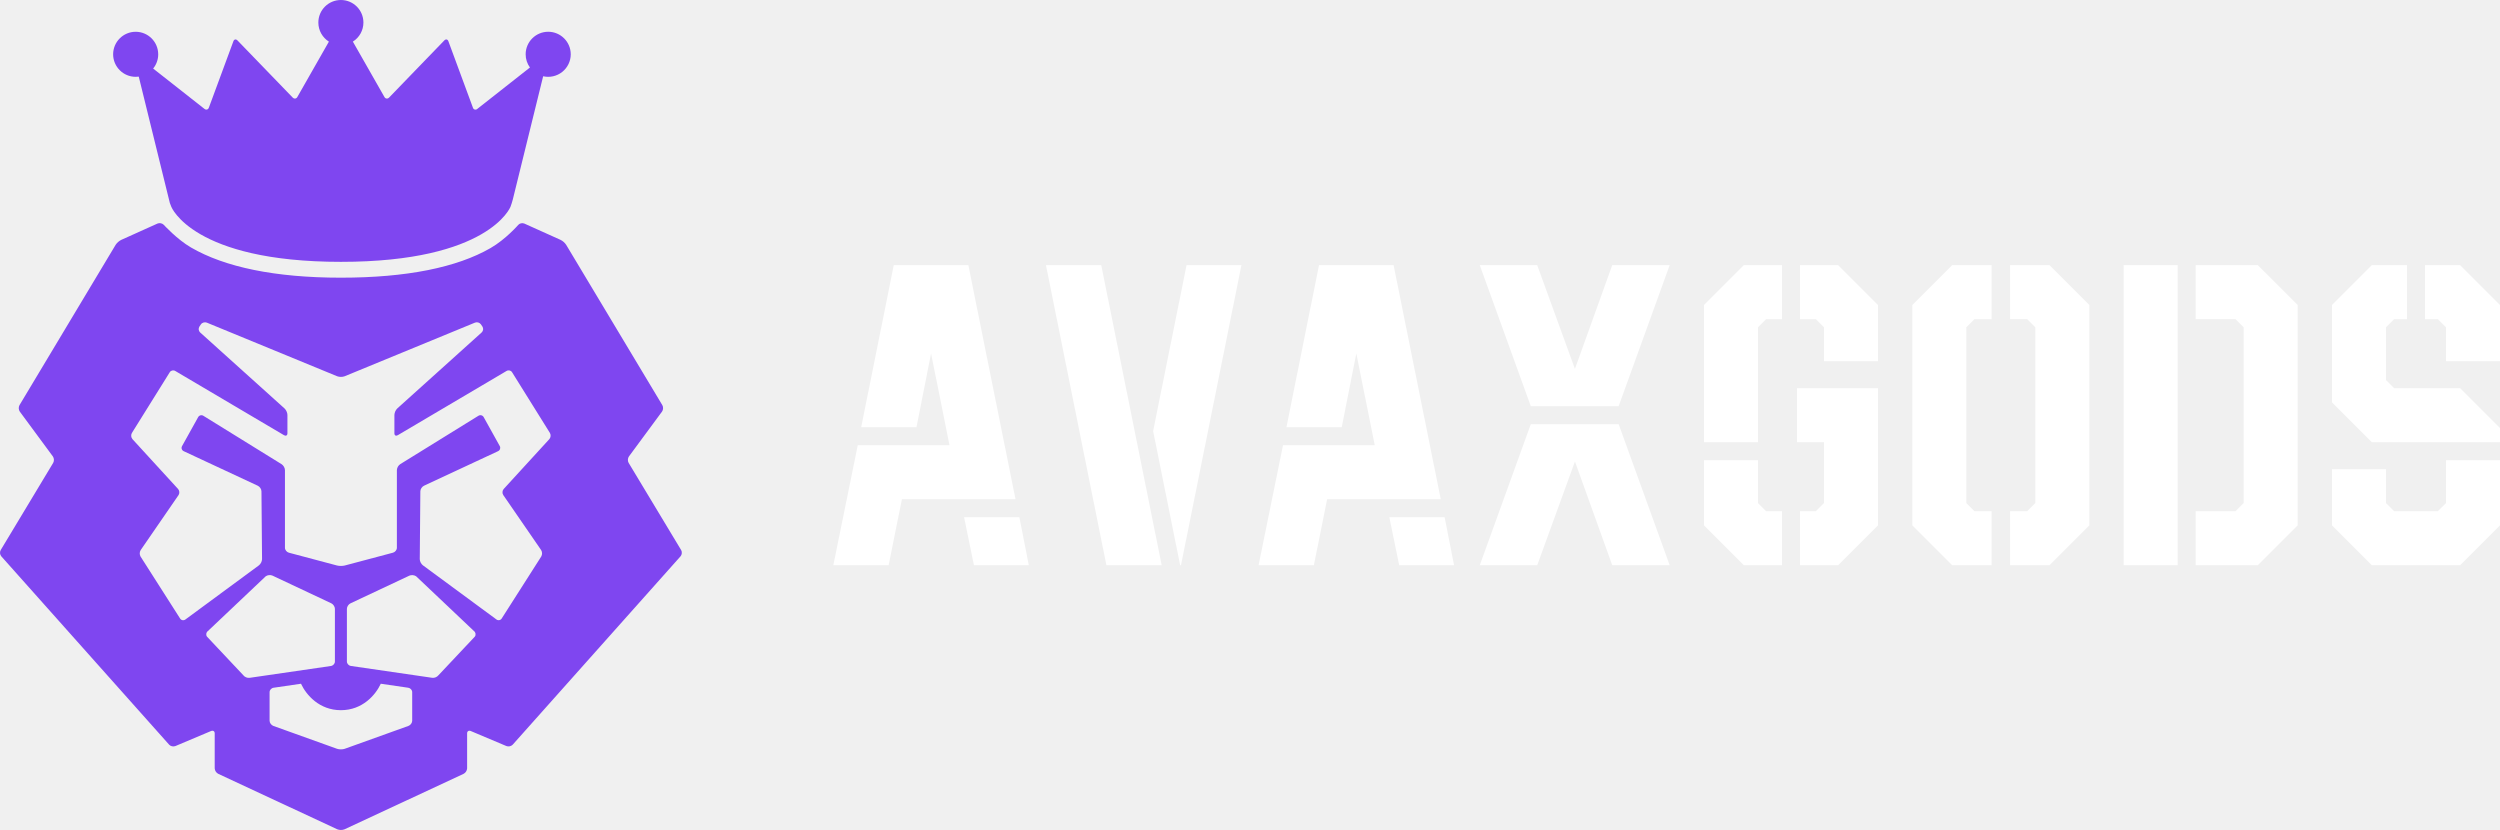
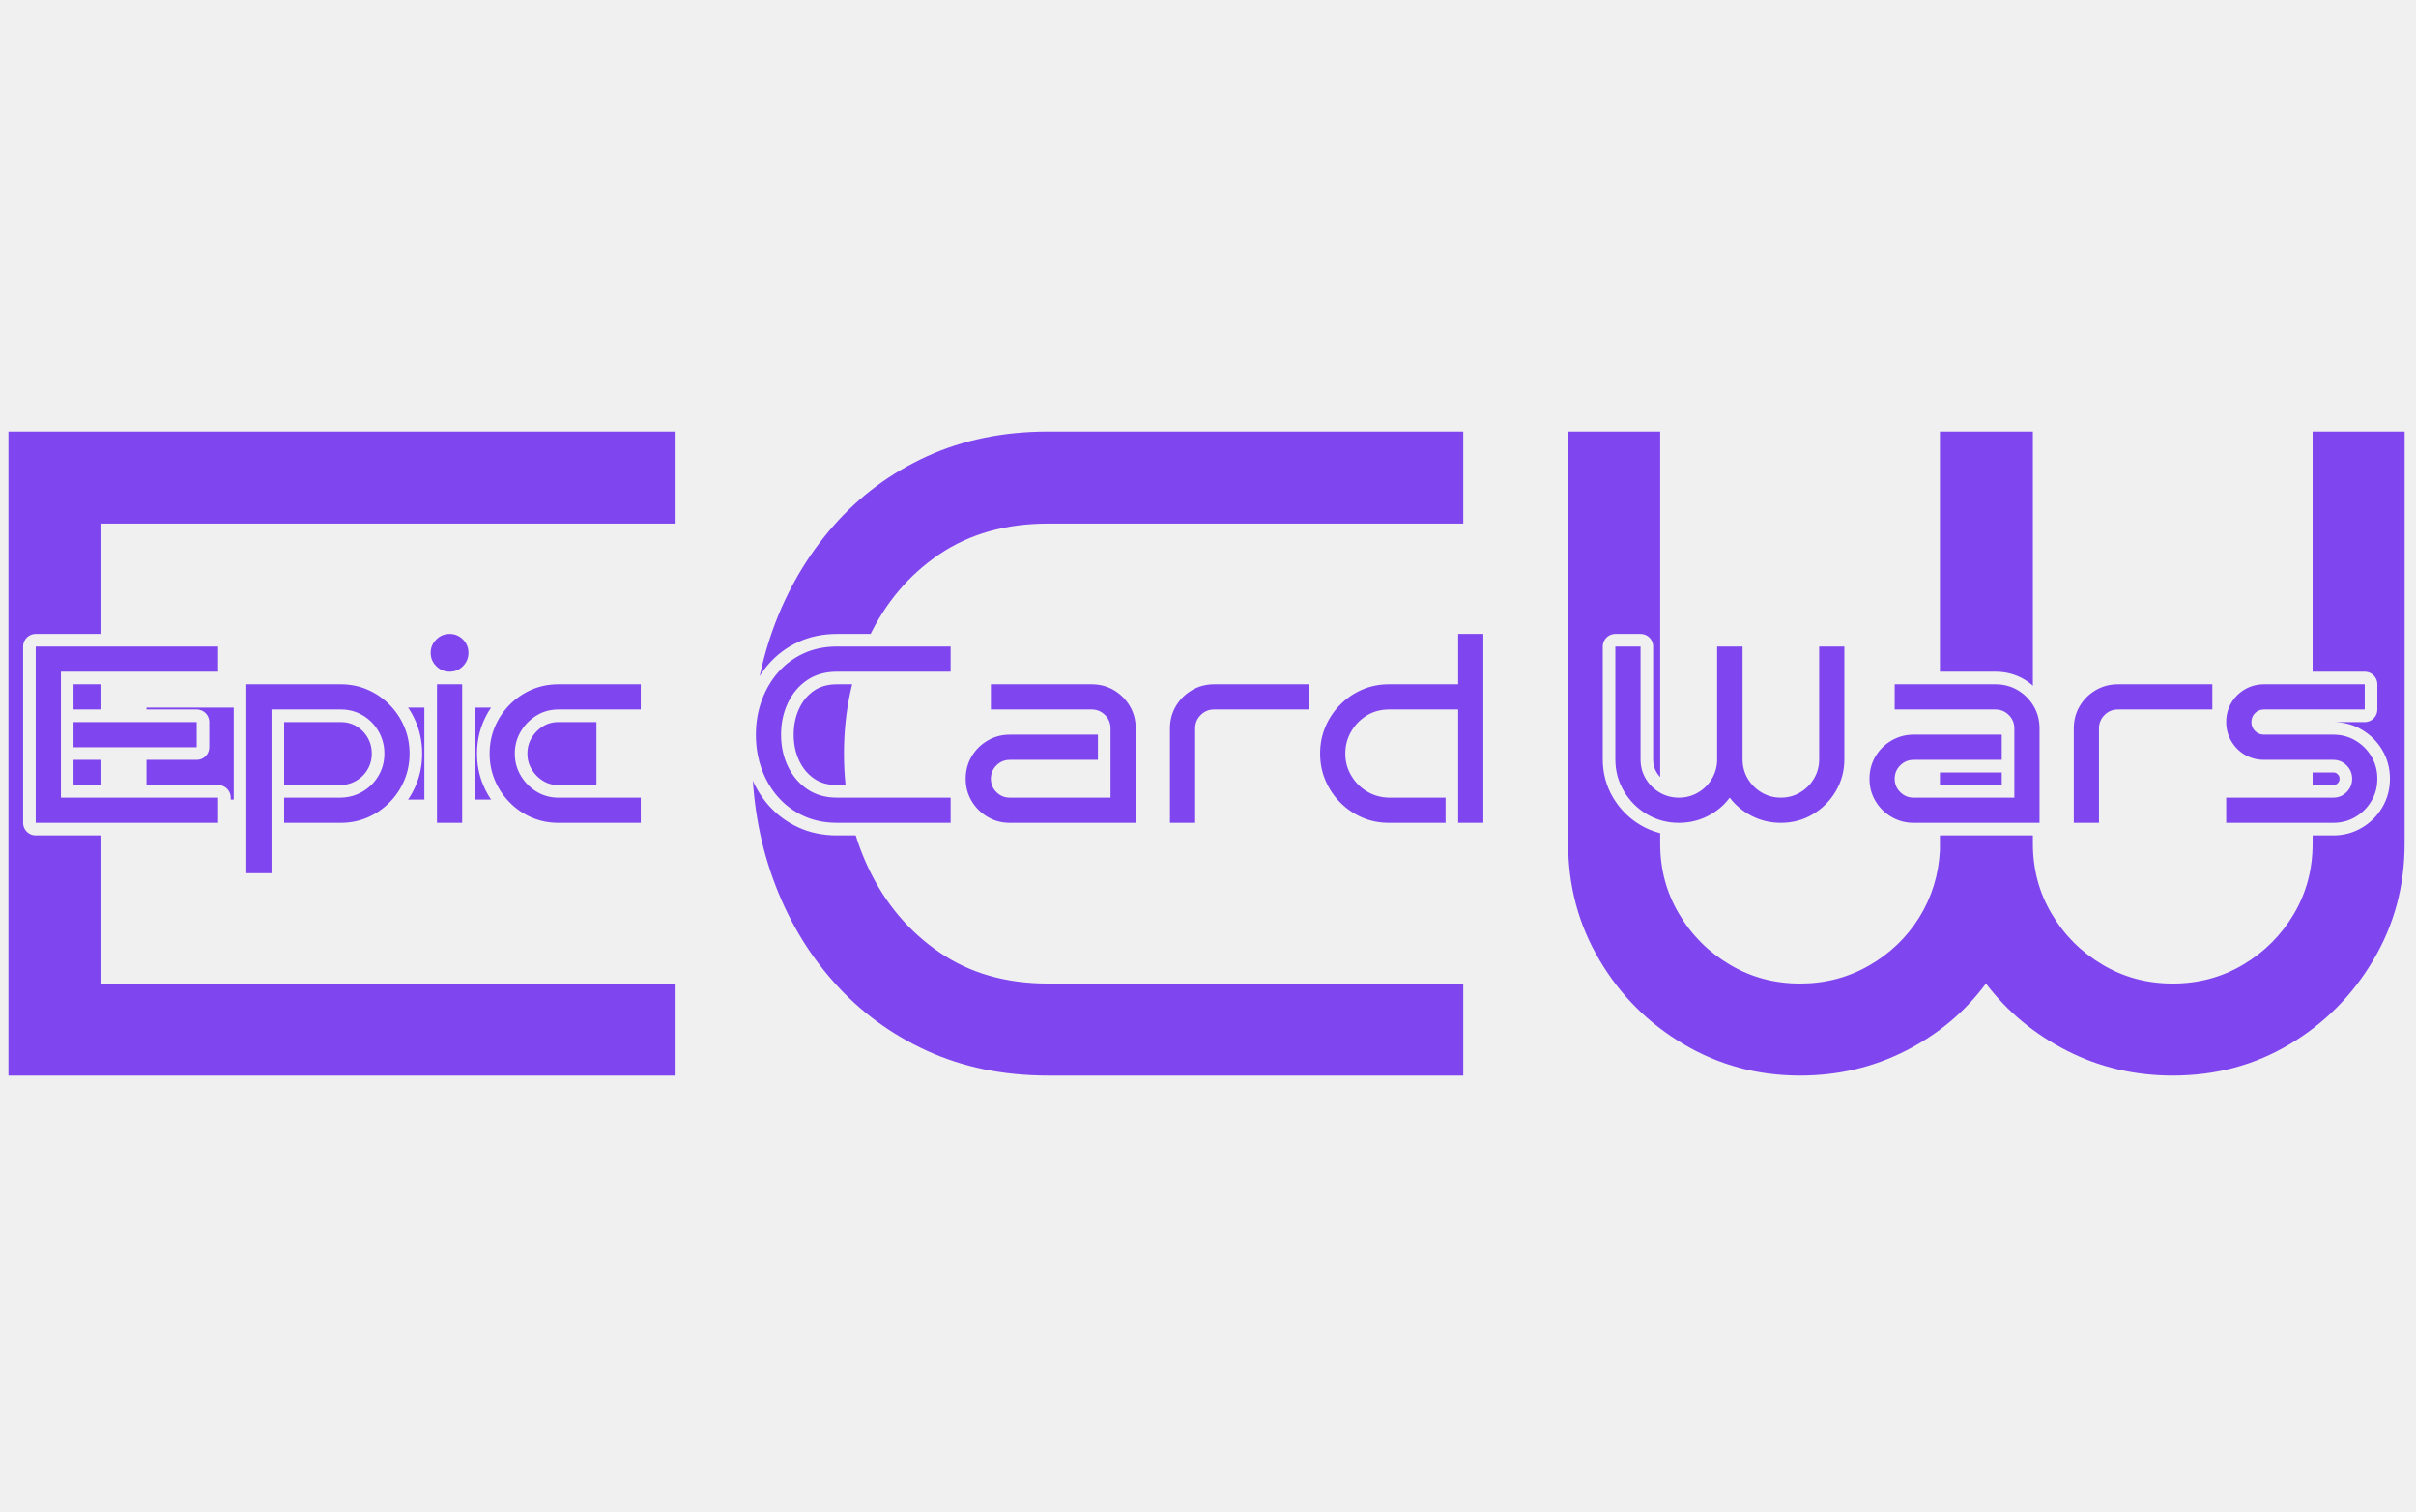
- <svg xmlns="http://www.w3.org/2000/svg" width="330" height="109.557">
-   <path d="M17.911 10.141c.137 0 .272-.01.404-.027l3.974 16.154.13.524.194.504S25.44 34.564 45 34.564s22.385-7.268 22.385-7.268a10.18 10.18 0 0 0 .305-.963l4.006-16.266a2.98 2.98 0 0 0 3.643-2.899 2.98 2.98 0 0 0-2.975-2.976 2.98 2.98 0 0 0-2.978 2.976 2.97 2.97 0 0 0 .565 1.743l-6.939 5.457a.35.35 0 0 1-.587-.154l-3.24-8.776c-.097-.261-.337-.309-.536-.103l-7.29 7.543c-.199.204-.475.172-.614-.073l-4.167-7.311a2.97 2.97 0 0 0 1.393-2.52C47.971 1.331 46.64 0 44.998 0s-2.976 1.332-2.976 2.975c0 1.062.556 1.992 1.392 2.52l-4.165 7.311c-.139.245-.415.277-.613.073l-7.29-7.543c-.198-.205-.438-.157-.536.103l-3.241 8.776c-.096.262-.359.332-.586.154l-6.767-5.321a2.96 2.96 0 0 0 .668-1.878 2.98 2.98 0 0 0-2.975-2.976 2.98 2.98 0 0 0-2.976 2.976 2.98 2.98 0 0 0 2.979 2.971zm72.002 62.471l-6.934-11.515c-.145-.24-.127-.625.043-.85l4.364-5.916c.17-.228.188-.61.043-.85L74.735 32.318a1.91 1.91 0 0 0-.743-.656l-4.769-2.147c-.265-.121-.632-.043-.816.173 0 0-1.636 1.895-3.667 3.064-4.423 2.547-11.066 3.902-19.741 3.902-8.656 0-15.316-1.385-19.794-3.99-1.846-1.074-3.588-2.989-3.588-2.989a.77.77 0 0 0-.828-.166l-4.782 2.154a1.94 1.94 0 0 0-.744.656L2.572 53.482a.83.83 0 0 0 .042.85l4.365 5.916a.83.83 0 0 1 .042.85L.089 72.613a.74.74 0 0 0 .08.819l22.157 24.865c.188.214.562.293.829.182l4.7-1.982c.267-.113.486.022.486.3v4.629a.88.88 0 0 0 .477.726l15.705 7.315a1.31 1.31 0 0 0 .955 0l15.705-7.315a.88.88 0 0 0 .477-.726v-4.629c0-.279.22-.413.487-.3l4.699 1.982a.79.79 0 0 0 .831-.182l22.155-24.865c.188-.21.224-.581.081-.821zM32.118 89.131l-4.801-5.101a.53.53 0 0 1 .122-.728l7.639-7.233c.231-.171.635-.209.897-.084l7.756 3.651c.263.125.477.452.477.731v6.961c0 .279-.237.539-.527.582l-10.739 1.564c-.29.042-.661-.11-.826-.342zm22.293 6.005c0 .277-.223.587-.497.685l-8.417 3.023c-.274.096-.722.096-.997 0l-8.418-3.023c-.273-.098-.497-.408-.497-.685v-3.772c0-.282.237-.54.527-.582l3.62-.529c.698 1.497 2.429 3.492 5.267 3.492s4.568-1.994 5.266-3.492l3.621.529c.287.041.524.3.524.582v3.772zm8.272-11.108l-4.801 5.101a.94.94 0 0 1-.824.341l-10.74-1.564c-.289-.043-.527-.303-.527-.582v-6.961c0-.279.214-.605.479-.726l7.766-3.651c.261-.123.663-.081.896.086l7.631 7.226c.23.175.285.502.121.73zm9.829-26.063l-6.023 6.58c-.192.209-.219.57-.058.802l4.997 7.259a.84.84 0 0 1 .016.853l-5.22 8.184a.48.48 0 0 1-.696.125l-9.702-7.144c-.231-.171-.42-.536-.417-.812l.078-8.971c.001-.277.22-.603.482-.726l9.774-4.559c.262-.121.364-.423.23-.668l-2.131-3.834a.49.49 0 0 0-.694-.169l-10.317 6.383a1.03 1.03 0 0 0-.443.781v10.264c0 .277-.233.567-.513.641l-6.362 1.692c-.282.076-.743.076-1.025 0l-6.361-1.692c-.282-.075-.513-.365-.513-.641v-10.26c0-.277-.201-.63-.445-.781l-10.317-6.383a.49.49 0 0 0-.694.169l-2.131 3.834c-.137.245-.033.548.23.668l9.773 4.559c.263.123.48.449.482.726l.078 8.971a1.14 1.14 0 0 1-.416.812l-9.703 7.145c-.231.169-.544.113-.695-.125l-5.222-8.184a.84.84 0 0 1 .016-.853l4.998-7.259a.68.68 0 0 0-.058-.802l-6.023-6.58a.72.72 0 0 1-.078-.816l5.001-8.021c.149-.239.474-.314.723-.166l14.355 8.477c.249.146.452.038.452-.239v-2.439c0-.278-.173-.661-.385-.853l-11.137-10.03a.61.61 0 0 1-.098-.771l.204-.3c.159-.234.509-.333.778-.224l17.212 7.081a1.49 1.49 0 0 0 .976 0l17.21-7.083a.67.67 0 0 1 .776.224l.205.3a.61.61 0 0 1-.098.771l-11.137 10.03a1.32 1.32 0 0 0-.385.853v2.439c0 .278.204.385.452.239l14.355-8.477c.249-.148.575-.073.722.166l5.001 8.021a.72.72 0 0 1-.079.815z" fill="#7f46f0" />
-   <path d="M110 74.609l3.225-15.844h12.109l-2.433-12.109-1.924 9.733h-7.299l4.3-21.389h9.846l6.224 30.895h-14.995l-1.754 8.714H110zm18.56 0l-1.301-6.337h7.299l1.245 6.337h-7.243zm17.485 0L138.066 35h7.299l7.978 39.609h-7.299zm9.733 0l-3.565-17.711L156.626 35h7.243l-7.978 39.609h-.113zm10.355 0l3.225-15.844h12.109l-2.433-12.109-1.924 9.733h-7.299L174.11 35h9.846l6.224 30.895h-14.995l-1.754 8.714h-7.299zm18.56 0l-1.301-6.337h7.299l1.245 6.337h-7.243zm17.371-20.993L195.329 35h7.582l4.979 13.693L212.814 35h7.582l-6.734 18.616h-11.6zm-6.734 20.993l6.734-18.616h11.6l6.734 18.616h-7.582l-4.923-13.693-4.979 13.693h-7.582zm42.269 0v-7.13h2.094l1.075-1.075v-8.035h-3.565v-7.13h10.694v18.107l-5.262 5.262h-5.036zm-7.413 0l-5.262-5.262v-8.601h7.13v5.658l1.075 1.075h2.094v7.13h-5.036zm-5.262-16.24V40.262L230.185 35h5.036v7.13h-2.094l-1.075 1.075v15.165h-7.13zm15.844-10.694v-4.47l-1.075-1.075h-2.094V35h5.036l5.262 5.262v7.413h-7.13zm24.558 26.934v-7.13h2.263l1.075-1.075v-23.2l-1.075-1.075h-2.263V35h5.206l5.262 5.262v29.084l-5.262 5.262h-5.206zm-7.639 0l-5.262-5.262V40.262L257.685 35h5.206v7.13h-2.263l-1.075 1.075v23.2l1.075 1.075h2.263v7.13h-5.206zm32.14 0v-7.13h5.262l1.075-1.075v-23.2l-1.075-1.075h-5.262V35h8.205l5.262 5.262v29.084l-5.262 5.262h-8.205zm-9.506 0V35h7.13v39.609h-7.13zm32.762-16.24l-5.262-5.262V40.262L313.081 35h4.64v7.13h-1.698l-1.075 1.075v6.96l1.075 1.075h8.714L330 56.502v1.867h-16.919zm0 16.24l-5.262-5.262v-7.413h7.13v4.47l1.075 1.075h5.772l1.075-1.075v-5.658H330v8.601l-5.262 5.262h-11.656zm9.789-26.934v-4.47l-1.075-1.075h-1.698V35h4.64L330 40.262v7.413h-7.13z" fill="#fff" />
+ <svg xmlns="http://www.w3.org/2000/svg" version="1.1" width="2000" height="1252" viewBox="0 0 2000 1252">
+   <g transform="matrix(1,0,0,1,-1.212121,-2.019355)">
+     <svg viewBox="0 0 396 248" data-background-color="#111111" preserveAspectRatio="xMidYMid meet" height="1252" width="2000">
+       <g id="tight-bounds" transform="matrix(1,0,0,1,0.24,0.4)">
+         <svg viewBox="0 0 395.52 247.2" height="247.2" width="395.52">
+           <g>
+             <svg />
+           </g>
+           <g>
+             <svg viewBox="0 0 395.52 247.2" height="247.2" width="395.52">
+               <mask id="390188aa-922f-484b-ba8c-f270fa3e7560">
+                 <rect width="395.52" height="247.2" fill="white" />
+                 <g transform="matrix(1,0,0,1,0,101.5004)" id="clone">
+                   <svg viewBox="0 0 395.52 44.199" height="44.199" width="395.52">
+                     <g>
+                       <svg viewBox="0 0 395.52 44.199" height="44.199" width="395.52">
+                         <g>
+                           <svg viewBox="0 0 395.52 44.199" height="44.199" width="395.52">
+                             <g>
+                               <svg viewBox="0 0 395.52 44.199" height="44.199" width="395.52">
+                                 <g id="SvgjsG2417">
+                                   <svg viewBox="0 0 395.52 44.199" height="44.199" width="395.52" id="SvgjsSvg2416">
+                                     <g>
+                                       <svg viewBox="0 0 395.52 44.199" height="44.199" width="395.52">
+                                         <g transform="matrix(1,0,0,1,0,0)">
+                                           <svg width="395.52" viewBox="1.2 -40.5 470.77 53.5" height="44.199" data-palette-color="#7f46f0">
+                                             <path d="M40.4-5L40.4 0 4.2 0 4.2-35 40.4-35 40.4-30 9.2-30 9.2-5 40.4-5ZM36.15-20L36.15-15 11.7-15 11.7-20 36.15-20ZM78.4-13.75L78.4-13.75Q78.4-10.9 77.35-8.43 76.3-5.95 74.42-4.05 72.55-2.15 70.07-1.07 67.6 0 64.75 0L64.75 0 53.5 0 53.5-5 64.75-5Q67.15-5.05 69.12-6.23 71.1-7.4 72.25-9.38 73.4-11.35 73.4-13.75L73.4-13.75Q73.4-16.15 72.25-18.15 71.1-20.15 69.12-21.33 67.15-22.5 64.75-22.5L64.75-22.5 51-22.5 51 10 46 10 46-27.5 64.75-27.5Q67.6-27.5 70.07-26.43 72.55-25.35 74.42-23.45 76.3-21.55 77.35-19.07 78.4-16.6 78.4-13.75ZM90.09-33.75L90.09-33.75Q90.09-32.2 89-31.1 87.9-30 86.34-30L86.34-30Q84.8-30 83.7-31.1 82.59-32.2 82.59-33.75L82.59-33.75Q82.59-35.3 83.7-36.4 84.8-37.5 86.34-37.5L86.34-37.5Q87.9-37.5 89-36.4 90.09-35.3 90.09-33.75ZM88.84-27.5L88.84 0 83.84 0 83.84-27.5 88.84-27.5ZM124.29-5L124.29 0 107.94 0Q105.09 0 102.62-1.07 100.14-2.15 98.27-4.05 96.39-5.95 95.34-8.43 94.29-10.9 94.29-13.75L94.29-13.75Q94.29-16.6 95.34-19.07 96.39-21.55 98.27-23.45 100.14-25.35 102.62-26.43 105.09-27.5 107.94-27.5L107.94-27.5 124.29-27.5 124.29-22.5 107.94-22.5Q105.54-22.5 103.59-21.3 101.64-20.1 100.47-18.13 99.29-16.15 99.29-13.75L99.29-13.75Q99.29-11.35 100.47-9.38 101.64-7.4 103.59-6.2 105.54-5 107.94-5L107.94-5 124.29-5ZM185.79-5L185.79 0 163.24 0Q159.59 0 156.64-1.35 153.69-2.7 151.56-5.1 149.44-7.5 148.29-10.68 147.14-13.85 147.14-17.5L147.14-17.5Q147.14-21.1 148.29-24.28 149.44-27.45 151.56-29.88 153.69-32.3 156.64-33.65 159.59-35 163.24-35L163.24-35 185.79-35 185.79-30 163.24-30Q159.79-30 157.31-28.33 154.84-26.65 153.49-23.8 152.14-20.95 152.14-17.5L152.14-17.5Q152.14-14.05 153.49-11.23 154.84-8.4 157.31-6.7 159.79-5 163.24-5L163.24-5 185.79-5ZM222.53-18.75L222.53 0 197.53 0Q195.13 0 193.13-1.18 191.13-2.35 189.96-4.33 188.78-6.3 188.78-8.75L188.78-8.75Q188.78-11.2 189.96-13.18 191.13-15.15 193.13-16.32 195.13-17.5 197.53-17.5L197.53-17.5 215.03-17.5 215.03-12.5 197.53-12.5Q195.98-12.5 194.88-11.4 193.78-10.3 193.78-8.75L193.78-8.75Q193.78-7.2 194.88-6.1 195.98-5 197.53-5L197.53-5 217.53-5 217.53-18.75Q217.53-20.3 216.44-21.4 215.33-22.5 213.78-22.5L213.78-22.5 193.78-22.5 193.78-27.5 213.78-27.5Q216.23-27.5 218.21-26.33 220.19-25.15 221.36-23.18 222.53-21.2 222.53-18.75L222.53-18.75ZM256.83-27.5L256.83-22.5 238.08-22.5Q236.53-22.5 235.43-21.4 234.33-20.3 234.33-18.75L234.33-18.75 234.33 0 229.33 0 229.33-18.75Q229.33-21.2 230.51-23.18 231.68-25.15 233.68-26.33 235.68-27.5 238.08-27.5L238.08-27.5 256.83-27.5ZM291.53-37.5L291.53 0 286.53 0 286.53-22.5 272.78-22.5Q270.38-22.5 268.43-21.33 266.48-20.15 265.31-18.15 264.13-16.15 264.13-13.75L264.13-13.75Q264.13-11.35 265.31-9.38 266.48-7.4 268.43-6.23 270.38-5.05 272.78-5L272.78-5 284.03-5 284.03 0 272.78 0Q269.93 0 267.46-1.07 264.98-2.15 263.11-4.05 261.23-5.95 260.18-8.43 259.13-10.9 259.13-13.75L259.13-13.75Q259.13-16.6 260.18-19.07 261.23-21.55 263.11-23.45 264.98-25.35 267.46-26.43 269.93-27.5 272.78-27.5L272.78-27.5 286.53-27.5 286.53-37.5 291.53-37.5ZM363.18-35L363.18-12.6Q363.18-9.15 361.48-6.28 359.78-3.4 356.93-1.7 354.08 0 350.58 0L350.58 0Q347.48 0 344.83-1.35 342.18-2.7 340.43-5L340.43-5Q338.73-2.7 336.08-1.35 333.43 0 330.33 0L330.33 0Q326.88 0 324-1.7 321.13-3.4 319.43-6.28 317.73-9.15 317.73-12.6L317.73-12.6 317.73-35 322.73-35 322.73-12.6Q322.73-10.5 323.75-8.78 324.78-7.05 326.5-6.03 328.23-5 330.33-5L330.33-5Q332.38-5 334.08-5.98 335.78-6.95 336.8-8.6 337.83-10.25 337.93-12.25L337.93-12.25 337.93-35 342.98-35 342.98-12.6Q342.98-10.5 344-8.78 345.03-7.05 346.75-6.03 348.48-5 350.58-5L350.58-5Q352.68-5 354.4-6.03 356.13-7.05 357.15-8.78 358.18-10.5 358.18-12.6L358.18-12.6 358.18-35 363.18-35ZM401.92-18.75L401.92 0 376.92 0Q374.52 0 372.52-1.18 370.52-2.35 369.35-4.33 368.17-6.3 368.17-8.75L368.17-8.75Q368.17-11.2 369.35-13.18 370.52-15.15 372.52-16.32 374.52-17.5 376.92-17.5L376.92-17.5 394.42-17.5 394.42-12.5 376.92-12.5Q375.37-12.5 374.27-11.4 373.17-10.3 373.17-8.75L373.17-8.75Q373.17-7.2 374.27-6.1 375.37-5 376.92-5L376.92-5 396.92-5 396.92-18.75Q396.92-20.3 395.82-21.4 394.72-22.5 393.17-22.5L393.17-22.5 373.17-22.5 373.17-27.5 393.17-27.5Q395.62-27.5 397.6-26.33 399.57-25.15 400.75-23.18 401.92-21.2 401.92-18.75L401.92-18.75ZM436.22-27.5L436.22-22.5 417.47-22.5Q415.92-22.5 414.82-21.4 413.72-20.3 413.72-18.75L413.72-18.75 413.72 0 408.72 0 408.72-18.75Q408.72-21.2 409.9-23.18 411.07-25.15 413.07-26.33 415.07-27.5 417.47-27.5L417.47-27.5 436.22-27.5ZM468.97-8.75L468.97-8.75Q468.97-6.3 467.79-4.33 466.62-2.35 464.64-1.18 462.67 0 460.22 0L460.22 0 438.97 0 438.97-5 460.22-5Q461.77-5 462.87-6.1 463.97-7.2 463.97-8.75L463.97-8.75Q463.97-10.3 462.87-11.4 461.77-12.5 460.22-12.5L460.22-12.5 446.47-12.5Q444.42-12.5 442.69-13.5 440.97-14.5 439.97-16.23 438.97-17.95 438.97-20L438.97-20Q438.97-22.1 439.97-23.8 440.97-25.5 442.69-26.5 444.42-27.5 446.47-27.5L446.47-27.5 466.47-27.5 466.47-22.5 446.47-22.5Q445.42-22.5 444.69-21.78 443.97-21.05 443.97-20L443.97-20Q443.97-18.95 444.69-18.23 445.42-17.5 446.47-17.5L446.47-17.5 460.22-17.5Q462.67-17.5 464.64-16.32 466.62-15.15 467.79-13.18 468.97-11.2 468.97-8.75Z" opacity="1" transform="matrix(1,0,0,1,0,0)" fill="black" class="wordmark-text-0" id="SvgjsPath2415" stroke-width="5" stroke="black" stroke-linejoin="round" />
+                                           </svg>
+                                         </g>
+                                       </svg>
+                                     </g>
+                                   </svg>
+                                 </g>
+                               </svg>
+                             </g>
+                             <g />
+                           </svg>
+                         </g>
+                       </svg>
+                     </g>
+                   </svg>
+                 </g>
+               </mask>
+               <g mask="url(#390188aa-922f-484b-ba8c-f270fa3e7560)">
+                 <g>
+                   <path d="M110.546 161.322v15.089h-109.244v-105.622h109.244v15.089h-94.155v75.444zM97.72 116.056v15.088h-73.785v-15.088zM239.858 161.322v15.089h-68.051c-7.343 0-13.982-1.358-19.917-4.074-5.935-2.716-11.035-6.488-15.301-11.316-4.285-4.828-7.585-10.442-9.898-16.84-2.314-6.378-3.47-13.238-3.47-20.581v0c0-7.243 1.157-14.063 3.47-20.461 2.314-6.378 5.613-12.011 9.898-16.899 4.265-4.869 9.365-8.661 15.301-11.377 5.935-2.716 12.574-4.074 19.917-4.074v0h68.051v15.089h-68.051c-6.941 0-12.896 1.68-17.865 5.039-4.989 3.38-8.842 7.937-11.558 13.671-2.716 5.734-4.074 12.071-4.074 19.012v0c0 6.941 1.358 13.248 4.074 18.922 2.716 5.694 6.569 10.25 11.558 13.67 4.969 3.42 10.924 5.13 17.865 5.13v0zM394.218 70.789v67.598c0 6.941-1.71 13.298-5.13 19.073-3.42 5.794-7.997 10.401-13.731 13.821-5.734 3.42-12.121 5.13-19.163 5.13v0c-6.237 0-12.021-1.358-17.352-4.074-5.331-2.716-9.758-6.388-13.279-11.015v0c-3.42 4.627-7.796 8.299-13.127 11.015-5.331 2.716-11.116 4.074-17.352 4.074v0c-6.941 0-13.298-1.71-19.073-5.13-5.794-3.42-10.401-8.027-13.821-13.821-3.42-5.774-5.13-12.132-5.13-19.073v0-67.598h15.088v67.598c0 4.225 1.036 8.068 3.109 11.528 2.052 3.481 4.818 6.247 8.299 8.299 3.46 2.072 7.303 3.108 11.528 3.108v0c4.124 0 7.897-0.986 11.316-2.957 3.42-1.952 6.166-4.587 8.239-7.907 2.052-3.32 3.179-6.991 3.38-11.015v0-68.654h15.24v67.598c0 4.225 1.036 8.068 3.108 11.528 2.052 3.481 4.818 6.247 8.299 8.299 3.46 2.072 7.303 3.108 11.528 3.108v0c4.225 0 8.078-1.036 11.558-3.108 3.46-2.052 6.227-4.818 8.299-8.299 2.052-3.46 3.078-7.303 3.078-11.528v0-67.598z" fill="#7f46f0" fill-rule="nonzero" stroke="none" stroke-width="1" stroke-linecap="butt" stroke-linejoin="miter" stroke-miterlimit="10" stroke-dasharray="" stroke-dashoffset="0" font-family="none" font-weight="none" font-size="none" text-anchor="none" style="mix-blend-mode: normal" data-fill-palette-color="tertiary" />
+                 </g>
+               </g>
+               <g transform="matrix(1,0,0,1,0,101.5004)">
+                 <svg viewBox="0 0 395.52 44.199" height="44.199" width="395.52">
+                   <g>
+                     <svg viewBox="0 0 395.52 44.199" height="44.199" width="395.52">
+                       <g>
+                         <svg viewBox="0 0 395.52 44.199" height="44.199" width="395.52">
+                           <g>
+                             <svg viewBox="0 0 395.52 44.199" height="44.199" width="395.52">
+                               <g id="textblocktransform">
+                                 <svg viewBox="0 0 395.52 44.199" height="44.199" width="395.52" id="textblock">
+                                   <g>
+                                     <svg viewBox="0 0 395.52 44.199" height="44.199" width="395.52">
+                                       <g transform="matrix(1,0,0,1,0,0)">
+                                         <svg width="395.52" viewBox="1.2 -40.5 470.77 53.5" height="44.199" data-palette-color="#7f46f0">
+                                           <path d="M40.4-5L40.4 0 4.2 0 4.2-35 40.4-35 40.4-30 9.2-30 9.2-5 40.4-5ZM36.15-20L36.15-15 11.7-15 11.7-20 36.15-20ZM78.4-13.75L78.4-13.75Q78.4-10.9 77.35-8.43 76.3-5.95 74.42-4.05 72.55-2.15 70.07-1.07 67.6 0 64.75 0L64.75 0 53.5 0 53.5-5 64.75-5Q67.15-5.05 69.12-6.23 71.1-7.4 72.25-9.38 73.4-11.35 73.4-13.75L73.4-13.75Q73.4-16.15 72.25-18.15 71.1-20.15 69.12-21.33 67.15-22.5 64.75-22.5L64.75-22.5 51-22.5 51 10 46 10 46-27.5 64.75-27.5Q67.6-27.5 70.07-26.43 72.55-25.35 74.42-23.45 76.3-21.55 77.35-19.07 78.4-16.6 78.4-13.75ZM90.09-33.75L90.09-33.75Q90.09-32.2 89-31.1 87.9-30 86.34-30L86.34-30Q84.8-30 83.7-31.1 82.59-32.2 82.59-33.75L82.59-33.75Q82.59-35.3 83.7-36.4 84.8-37.5 86.34-37.5L86.34-37.5Q87.9-37.5 89-36.4 90.09-35.3 90.09-33.75ZM88.84-27.5L88.84 0 83.84 0 83.84-27.5 88.84-27.5ZM124.29-5L124.29 0 107.94 0Q105.09 0 102.62-1.07 100.14-2.15 98.27-4.05 96.39-5.95 95.34-8.43 94.29-10.9 94.29-13.75L94.29-13.75Q94.29-16.6 95.34-19.07 96.39-21.55 98.27-23.45 100.14-25.35 102.62-26.43 105.09-27.5 107.94-27.5L107.94-27.5 124.29-27.5 124.29-22.5 107.94-22.5Q105.54-22.5 103.59-21.3 101.64-20.1 100.47-18.13 99.29-16.15 99.29-13.75L99.29-13.75Q99.29-11.35 100.47-9.38 101.64-7.4 103.59-6.2 105.54-5 107.94-5L107.94-5 124.29-5ZM185.79-5L185.79 0 163.24 0Q159.59 0 156.64-1.35 153.69-2.7 151.56-5.1 149.44-7.5 148.29-10.68 147.14-13.85 147.14-17.5L147.14-17.5Q147.14-21.1 148.29-24.28 149.44-27.45 151.56-29.88 153.69-32.3 156.64-33.65 159.59-35 163.24-35L163.24-35 185.79-35 185.79-30 163.24-30Q159.79-30 157.31-28.33 154.84-26.65 153.49-23.8 152.14-20.95 152.14-17.5L152.14-17.5Q152.14-14.05 153.49-11.23 154.84-8.4 157.31-6.7 159.79-5 163.24-5L163.24-5 185.79-5ZM222.53-18.75L222.53 0 197.53 0Q195.13 0 193.13-1.18 191.13-2.35 189.96-4.33 188.78-6.3 188.78-8.75L188.78-8.75Q188.78-11.2 189.96-13.18 191.13-15.15 193.13-16.32 195.13-17.5 197.53-17.5L197.53-17.5 215.03-17.5 215.03-12.5 197.53-12.5Q195.98-12.5 194.88-11.4 193.78-10.3 193.78-8.75L193.78-8.75Q193.78-7.2 194.88-6.1 195.98-5 197.53-5L197.53-5 217.53-5 217.53-18.75Q217.53-20.3 216.44-21.4 215.33-22.5 213.78-22.5L213.78-22.5 193.78-22.5 193.78-27.5 213.78-27.5Q216.23-27.5 218.21-26.33 220.19-25.15 221.36-23.18 222.53-21.2 222.53-18.75L222.53-18.75ZM256.83-27.5L256.83-22.5 238.08-22.5Q236.53-22.5 235.43-21.4 234.33-20.3 234.33-18.75L234.33-18.75 234.33 0 229.33 0 229.33-18.75Q229.33-21.2 230.51-23.18 231.68-25.15 233.68-26.33 235.68-27.5 238.08-27.5L238.08-27.5 256.83-27.5ZM291.53-37.5L291.53 0 286.53 0 286.53-22.5 272.78-22.5Q270.38-22.5 268.43-21.33 266.48-20.15 265.31-18.15 264.13-16.15 264.13-13.75L264.13-13.75Q264.13-11.35 265.31-9.38 266.48-7.4 268.43-6.23 270.38-5.05 272.78-5L272.78-5 284.03-5 284.03 0 272.78 0Q269.93 0 267.46-1.07 264.98-2.15 263.11-4.05 261.23-5.95 260.18-8.43 259.13-10.9 259.13-13.75L259.13-13.75Q259.13-16.6 260.18-19.07 261.23-21.55 263.11-23.45 264.98-25.35 267.46-26.43 269.93-27.5 272.78-27.5L272.78-27.5 286.53-27.5 286.53-37.5 291.53-37.5ZM363.18-35L363.18-12.6Q363.18-9.15 361.48-6.28 359.78-3.4 356.93-1.7 354.08 0 350.58 0L350.58 0Q347.48 0 344.83-1.35 342.18-2.7 340.43-5L340.43-5Q338.73-2.7 336.08-1.35 333.43 0 330.33 0L330.33 0Q326.88 0 324-1.7 321.13-3.4 319.43-6.28 317.73-9.15 317.73-12.6L317.73-12.6 317.73-35 322.73-35 322.73-12.6Q322.73-10.5 323.75-8.78 324.78-7.05 326.5-6.03 328.23-5 330.33-5L330.33-5Q332.38-5 334.08-5.98 335.78-6.95 336.8-8.6 337.83-10.25 337.93-12.25L337.93-12.25 337.93-35 342.98-35 342.98-12.6Q342.98-10.5 344-8.78 345.03-7.05 346.75-6.03 348.48-5 350.58-5L350.58-5Q352.68-5 354.4-6.03 356.13-7.05 357.15-8.78 358.18-10.5 358.18-12.6L358.18-12.6 358.18-35 363.18-35ZM401.92-18.75L401.92 0 376.92 0Q374.52 0 372.52-1.18 370.52-2.35 369.35-4.33 368.17-6.3 368.17-8.75L368.17-8.75Q368.17-11.2 369.35-13.18 370.52-15.15 372.52-16.32 374.52-17.5 376.92-17.5L376.92-17.5 394.42-17.5 394.42-12.5 376.92-12.5Q375.37-12.5 374.27-11.4 373.17-10.3 373.17-8.75L373.17-8.75Q373.17-7.2 374.27-6.1 375.37-5 376.92-5L376.92-5 396.92-5 396.92-18.75Q396.92-20.3 395.82-21.4 394.72-22.5 393.17-22.5L393.17-22.5 373.17-22.5 373.17-27.5 393.17-27.5Q395.62-27.5 397.6-26.33 399.57-25.15 400.75-23.18 401.92-21.2 401.92-18.75L401.92-18.75ZM436.22-27.5L436.22-22.5 417.47-22.5Q415.92-22.5 414.82-21.4 413.72-20.3 413.72-18.75L413.72-18.75 413.72 0 408.72 0 408.72-18.75Q408.72-21.2 409.9-23.18 411.07-25.15 413.07-26.33 415.07-27.5 417.47-27.5L417.47-27.5 436.22-27.5ZM468.97-8.75L468.97-8.75Q468.97-6.3 467.79-4.33 466.62-2.35 464.64-1.18 462.67 0 460.22 0L460.22 0 438.97 0 438.97-5 460.22-5Q461.77-5 462.87-6.1 463.97-7.2 463.97-8.75L463.97-8.75Q463.97-10.3 462.87-11.4 461.77-12.5 460.22-12.5L460.22-12.5 446.47-12.5Q444.42-12.5 442.69-13.5 440.97-14.5 439.97-16.23 438.97-17.95 438.97-20L438.97-20Q438.97-22.1 439.97-23.8 440.97-25.5 442.69-26.5 444.42-27.5 446.47-27.5L446.47-27.5 466.47-27.5 466.47-22.5 446.47-22.5Q445.42-22.5 444.69-21.78 443.97-21.05 443.97-20L443.97-20Q443.97-18.95 444.69-18.23 445.42-17.5 446.47-17.5L446.47-17.5 460.22-17.5Q462.67-17.5 464.64-16.32 466.62-15.15 467.79-13.18 468.97-11.2 468.97-8.75Z" opacity="1" transform="matrix(1,0,0,1,0,0)" fill="#7f46f0" class="wordmark-text-0" data-fill-palette-color="primary" id="text-0" />
+                                         </svg>
+                                       </g>
+                                     </svg>
+                                   </g>
+                                 </svg>
+                               </g>
+                             </svg>
+                           </g>
+                           <g />
+                         </svg>
+                       </g>
+                     </svg>
+                   </g>
+                 </svg>
+               </g>
+             </svg>
+           </g>
+           <defs />
+         </svg>
+         <rect width="395.52" height="247.2" fill="none" stroke="none" visibility="hidden" />
+       </g>
+     </svg>
+   </g>
</svg>
